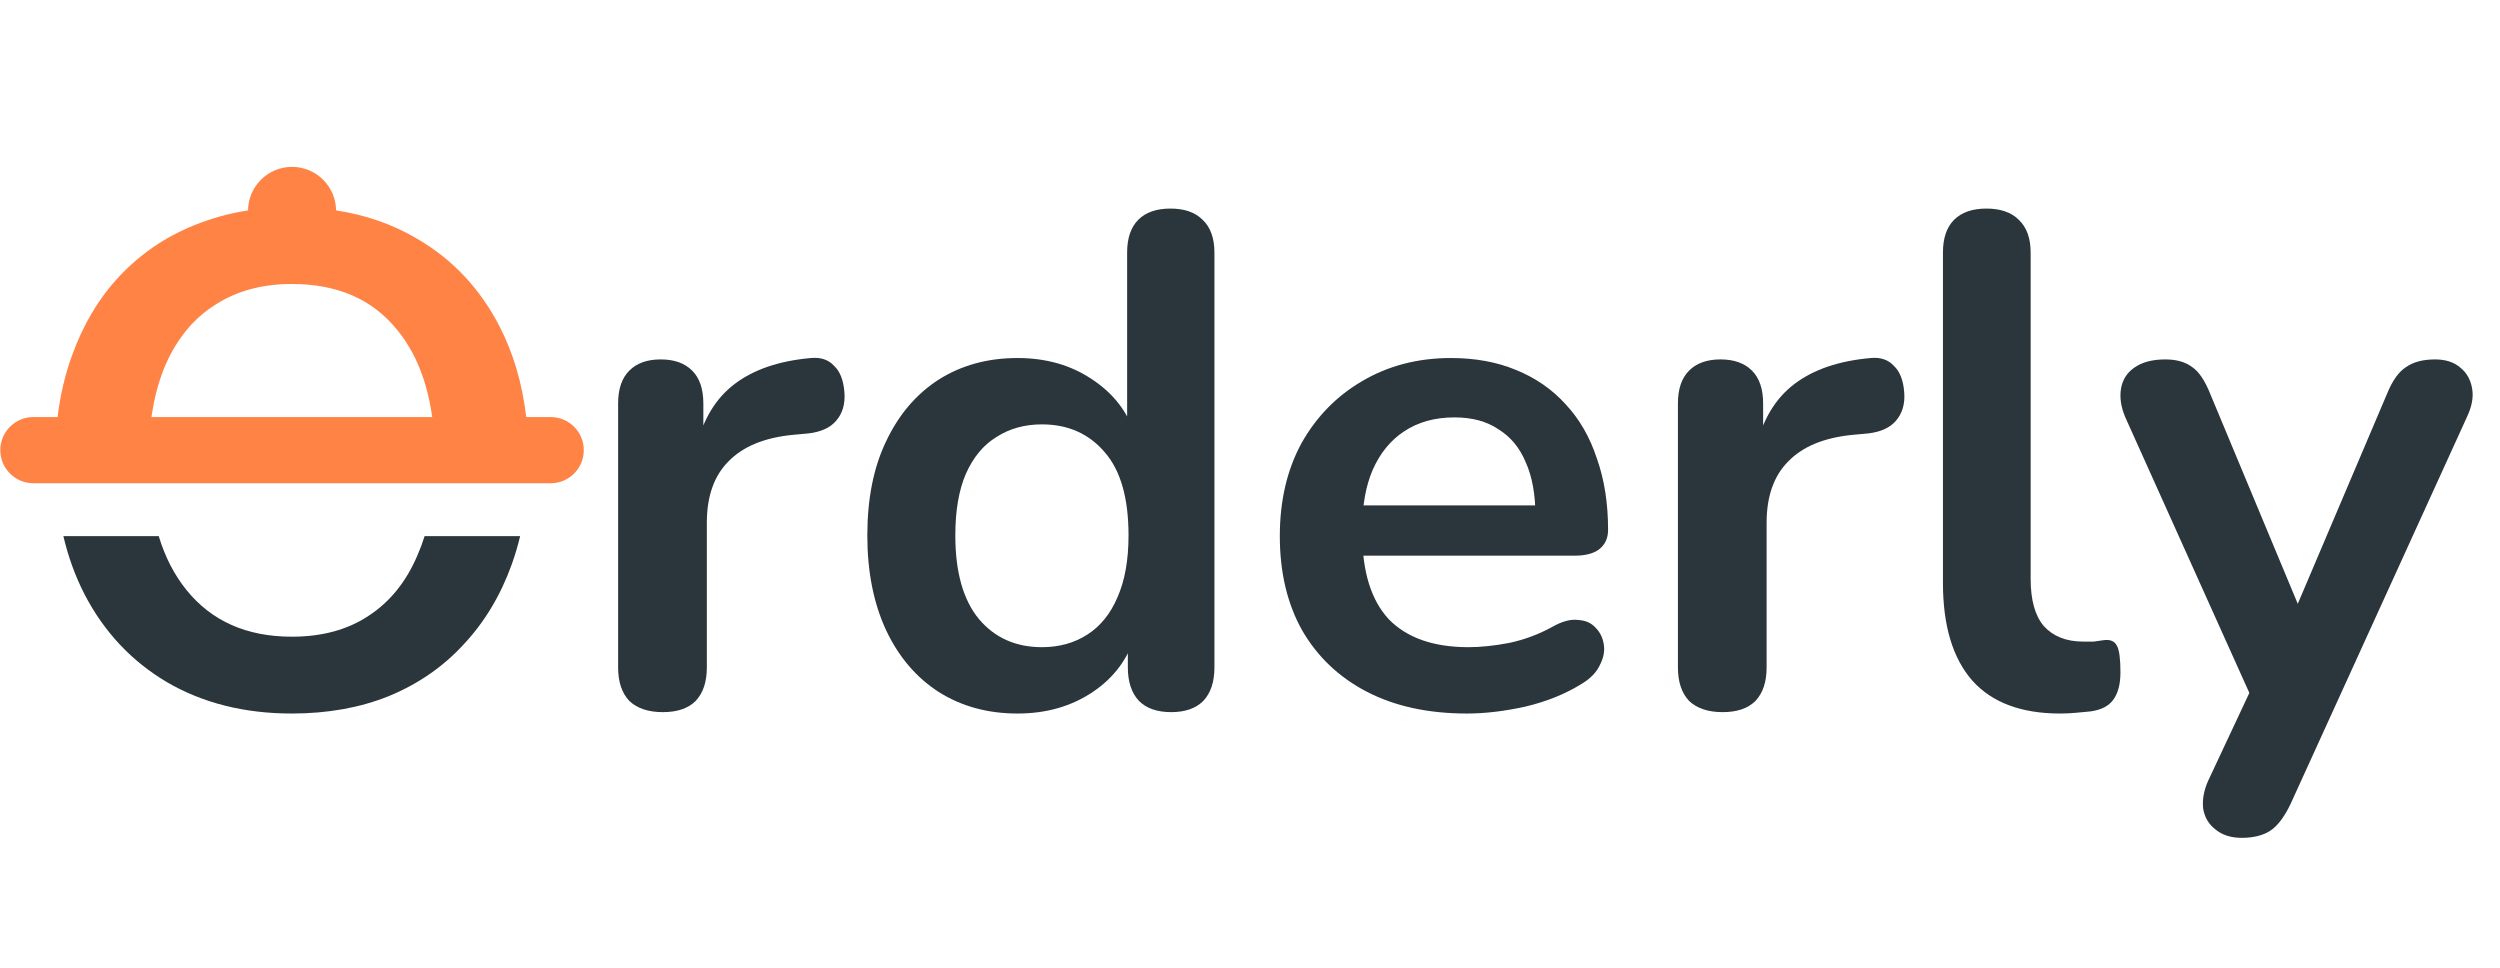
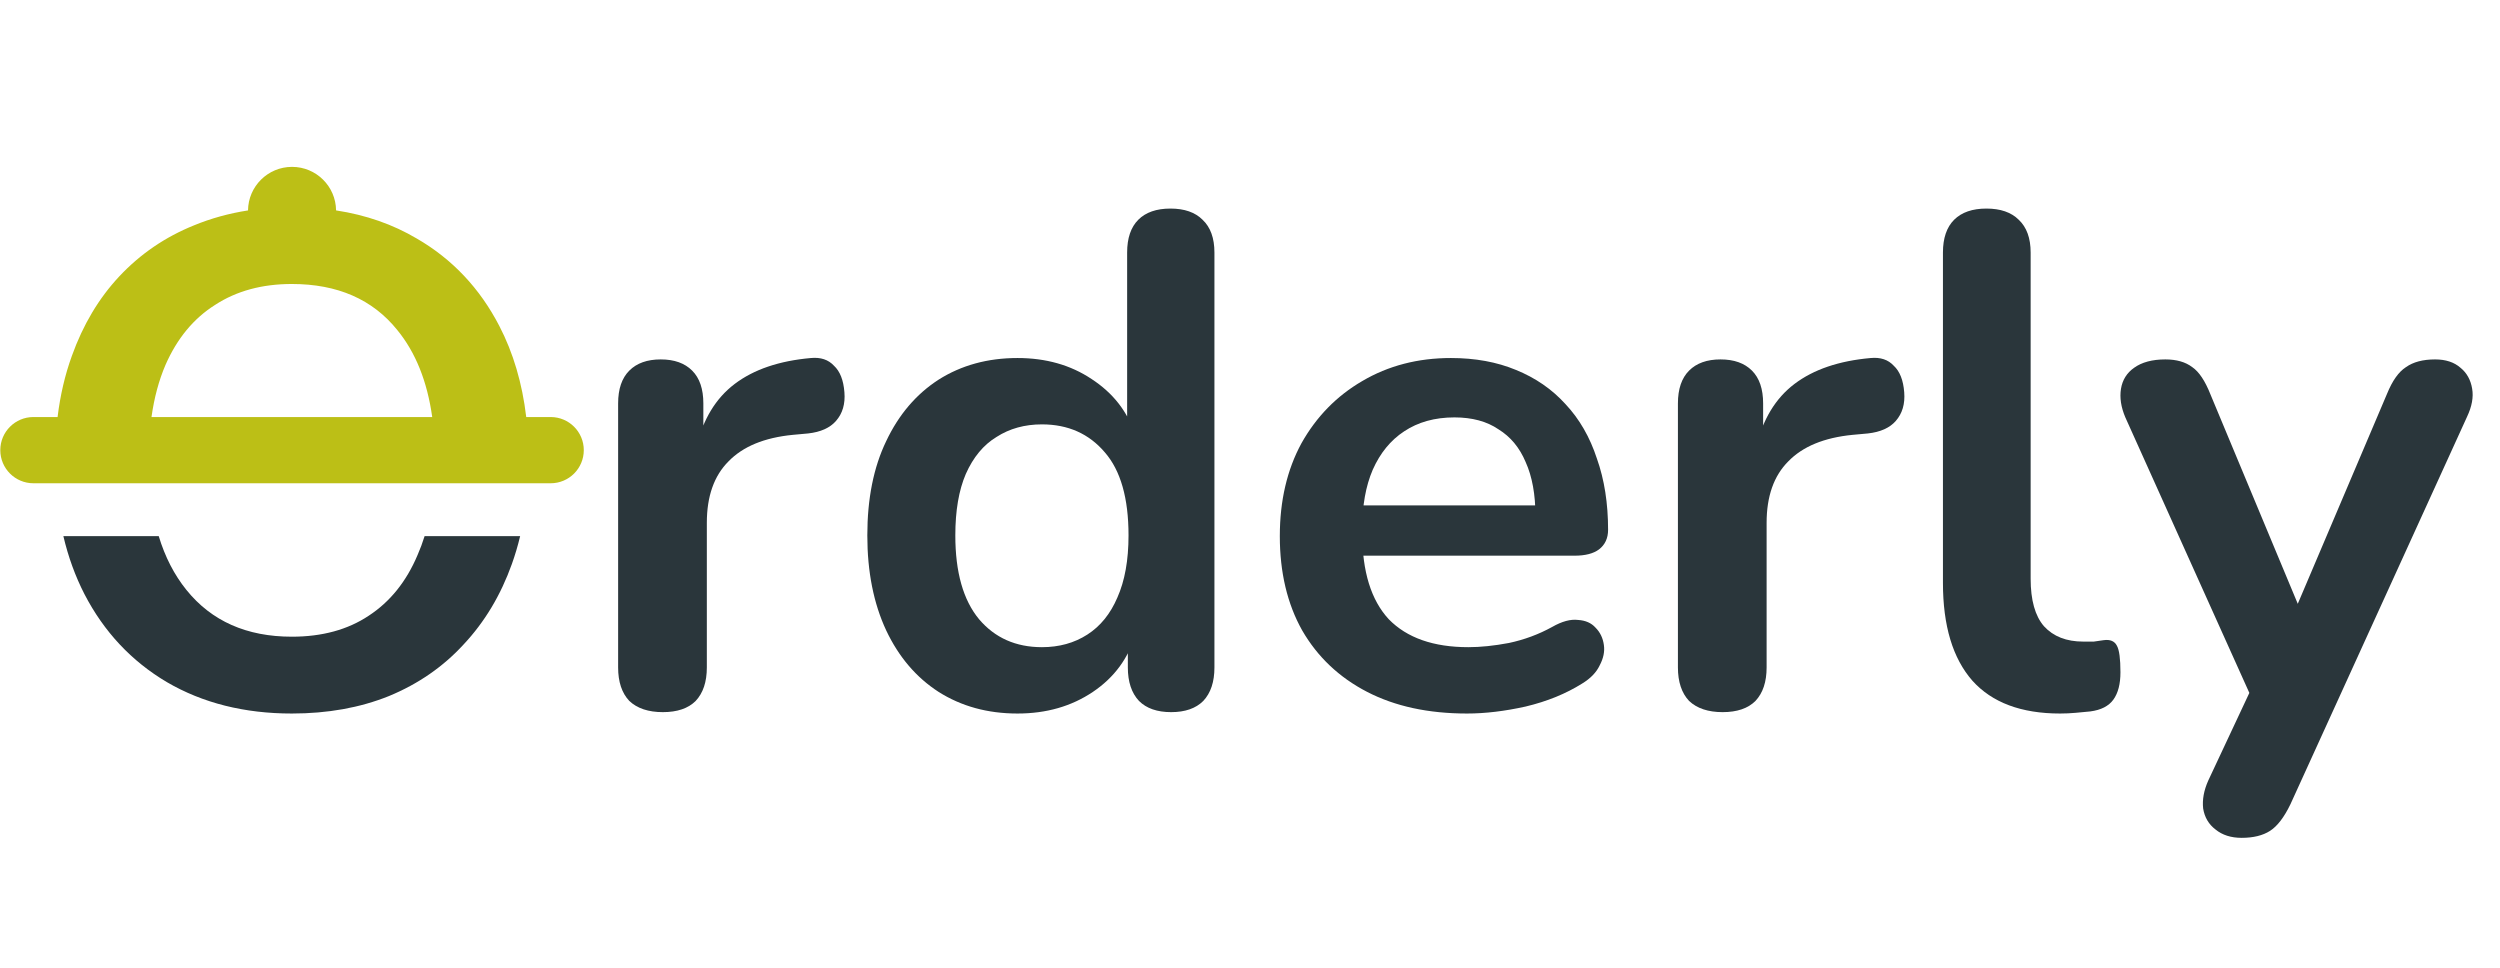
<svg xmlns="http://www.w3.org/2000/svg" width="124" height="48" viewBox="0 0 124 48" fill="none">
  <path d="M111.187 41.557C110.659 41.557 110.226 41.419 109.889 41.142C109.553 40.887 109.348 40.541 109.276 40.102C109.228 39.663 109.312 39.202 109.529 38.717L111.981 33.486V35.287L105.417 20.703C105.201 20.195 105.129 19.721 105.201 19.282C105.273 18.844 105.49 18.497 105.85 18.243C106.235 17.966 106.752 17.827 107.401 17.827C107.954 17.827 108.399 17.954 108.735 18.209C109.072 18.439 109.372 18.89 109.637 19.559L114.505 31.234H113.423L118.4 19.525C118.664 18.878 118.977 18.439 119.337 18.209C119.698 17.954 120.179 17.827 120.78 17.827C121.309 17.827 121.73 17.966 122.042 18.243C122.355 18.497 122.547 18.844 122.619 19.282C122.691 19.698 122.607 20.16 122.367 20.668L113.604 39.894C113.291 40.541 112.954 40.98 112.594 41.211C112.233 41.442 111.764 41.557 111.187 41.557Z" fill="#2A363B" />
  <path d="M102.181 35.391C100.256 35.391 98.806 34.848 97.831 33.763C96.857 32.654 96.37 31.038 96.37 28.913V12.527C96.37 11.811 96.555 11.268 96.926 10.899C97.298 10.53 97.831 10.345 98.527 10.345C99.223 10.345 99.757 10.53 100.128 10.899C100.522 11.268 100.72 11.811 100.72 12.527V28.705C100.72 29.767 100.94 30.553 101.381 31.061C101.845 31.569 102.494 31.823 103.33 31.823C103.515 31.823 103.689 31.823 103.852 31.823C104.014 31.8 104.176 31.777 104.339 31.753C104.664 31.707 104.884 31.8 105 32.031C105.116 32.239 105.174 32.677 105.174 33.347C105.174 33.924 105.058 34.375 104.826 34.698C104.594 35.021 104.211 35.218 103.678 35.287C103.446 35.31 103.202 35.333 102.947 35.356C102.692 35.379 102.436 35.391 102.181 35.391Z" fill="#2A363B" />
  <path d="M85.442 35.322C84.726 35.322 84.172 35.137 83.779 34.767C83.41 34.375 83.225 33.82 83.225 33.105V20.01C83.225 19.294 83.41 18.751 83.779 18.382C84.149 18.012 84.668 17.827 85.338 17.827C86.008 17.827 86.527 18.012 86.897 18.382C87.266 18.751 87.451 19.294 87.451 20.01V22.192H87.105C87.428 20.807 88.063 19.756 89.01 19.04C89.957 18.324 91.216 17.897 92.786 17.758C93.271 17.712 93.652 17.839 93.929 18.139C94.23 18.416 94.403 18.855 94.449 19.456C94.495 20.033 94.356 20.506 94.033 20.876C93.733 21.222 93.271 21.43 92.647 21.499L91.885 21.569C90.477 21.707 89.414 22.146 88.698 22.885C87.982 23.601 87.624 24.617 87.624 25.934V33.105C87.624 33.82 87.44 34.375 87.07 34.767C86.701 35.137 86.158 35.322 85.442 35.322Z" fill="#2A363B" />
  <path d="M72.763 35.391C70.846 35.391 69.195 35.033 67.809 34.317C66.424 33.601 65.35 32.585 64.588 31.268C63.849 29.952 63.479 28.393 63.479 26.592C63.479 24.837 63.837 23.301 64.553 21.984C65.292 20.668 66.297 19.64 67.567 18.901C68.86 18.139 70.327 17.758 71.966 17.758C73.167 17.758 74.241 17.954 75.188 18.347C76.158 18.74 76.978 19.305 77.648 20.044C78.341 20.784 78.86 21.684 79.207 22.747C79.576 23.786 79.761 24.964 79.761 26.28C79.761 26.696 79.611 27.019 79.311 27.25C79.033 27.458 78.629 27.562 78.098 27.562H66.978V25.068H76.712L76.158 25.587C76.158 24.525 75.996 23.636 75.673 22.92C75.373 22.204 74.922 21.661 74.322 21.292C73.745 20.899 73.017 20.703 72.14 20.703C71.17 20.703 70.338 20.934 69.645 21.395C68.976 21.834 68.456 22.469 68.087 23.301C67.74 24.109 67.567 25.079 67.567 26.211V26.453C67.567 28.347 68.006 29.767 68.883 30.714C69.784 31.638 71.1 32.1 72.832 32.1C73.433 32.1 74.103 32.031 74.842 31.892C75.604 31.73 76.32 31.465 76.99 31.095C77.475 30.818 77.902 30.703 78.271 30.749C78.641 30.772 78.93 30.899 79.137 31.13C79.368 31.361 79.507 31.65 79.553 31.996C79.599 32.319 79.53 32.654 79.345 33.001C79.183 33.347 78.895 33.647 78.479 33.901C77.671 34.409 76.736 34.79 75.673 35.044C74.634 35.275 73.664 35.391 72.763 35.391Z" fill="#2A363B" />
  <path d="M50.467 35.391C48.989 35.391 47.684 35.033 46.553 34.317C45.444 33.601 44.578 32.585 43.955 31.268C43.331 29.929 43.019 28.359 43.019 26.557C43.019 24.733 43.331 23.174 43.955 21.881C44.578 20.564 45.444 19.548 46.553 18.832C47.684 18.116 48.989 17.758 50.467 17.758C51.876 17.758 53.1 18.105 54.139 18.797C55.202 19.49 55.918 20.402 56.287 21.534H55.906V12.527C55.906 11.811 56.091 11.268 56.46 10.899C56.83 10.53 57.361 10.345 58.054 10.345C58.747 10.345 59.278 10.53 59.647 10.899C60.04 11.268 60.236 11.811 60.236 12.527V33.105C60.236 33.82 60.052 34.375 59.682 34.767C59.313 35.137 58.781 35.322 58.089 35.322C57.396 35.322 56.864 35.137 56.495 34.767C56.126 34.375 55.941 33.82 55.941 33.105V30.402L56.322 31.442C55.975 32.643 55.271 33.601 54.209 34.317C53.146 35.033 51.899 35.391 50.467 35.391ZM51.68 32.1C52.534 32.1 53.285 31.892 53.931 31.476C54.578 31.061 55.075 30.449 55.421 29.64C55.791 28.809 55.975 27.781 55.975 26.557C55.975 24.71 55.583 23.335 54.798 22.435C54.012 21.511 52.973 21.049 51.68 21.049C50.825 21.049 50.075 21.257 49.428 21.673C48.781 22.065 48.273 22.677 47.904 23.509C47.557 24.317 47.384 25.333 47.384 26.557C47.384 28.382 47.777 29.767 48.562 30.714C49.347 31.638 50.386 32.1 51.68 32.1Z" fill="#2A363B" />
  <path d="M32.877 35.322C32.161 35.322 31.606 35.137 31.214 34.767C30.844 34.375 30.659 33.82 30.659 33.105V20.01C30.659 19.294 30.844 18.751 31.214 18.382C31.583 18.012 32.103 17.827 32.773 17.827C33.442 17.827 33.962 18.012 34.331 18.382C34.701 18.751 34.886 19.294 34.886 20.01V22.192H34.539C34.863 20.807 35.498 19.756 36.445 19.04C37.392 18.324 38.65 17.897 40.221 17.758C40.706 17.712 41.087 17.839 41.364 18.139C41.664 18.416 41.837 18.855 41.883 19.456C41.93 20.033 41.791 20.506 41.468 20.876C41.167 21.222 40.706 21.43 40.082 21.499L39.32 21.569C37.911 21.707 36.849 22.146 36.133 22.885C35.417 23.601 35.059 24.617 35.059 25.934V33.105C35.059 33.82 34.874 34.375 34.505 34.767C34.135 35.137 33.592 35.322 32.877 35.322Z" fill="#2A363B" />
  <path fill-rule="evenodd" clip-rule="evenodd" d="M3.143 26.592C3.385 27.621 3.733 28.58 4.188 29.467C5.157 31.338 6.52 32.793 8.275 33.832C10.054 34.871 12.12 35.391 14.476 35.391C16.255 35.391 17.86 35.102 19.291 34.525C20.746 33.924 21.982 33.07 22.998 31.961C24.037 30.853 24.834 29.525 25.388 27.977C25.548 27.531 25.685 27.069 25.799 26.592L21.06 26.592C20.959 26.917 20.843 27.229 20.712 27.527C20.157 28.843 19.349 29.848 18.287 30.541C17.247 31.234 15.977 31.58 14.476 31.58C12.236 31.58 10.492 30.807 9.245 29.259C8.642 28.511 8.185 27.622 7.873 26.592L3.143 26.592Z" fill="#2A363B" />
-   <path fill-rule="evenodd" clip-rule="evenodd" d="M20.677 11.834C19.485 11.128 18.149 10.662 16.669 10.436C16.656 9.241 15.683 8.277 14.485 8.277C13.287 8.277 12.314 9.242 12.302 10.437C11.357 10.584 10.465 10.83 9.626 11.176C8.194 11.754 6.959 12.597 5.92 13.705C4.903 14.79 4.118 16.107 3.564 17.654C3.224 18.59 2.988 19.601 2.856 20.685H1.658C0.751 20.685 0.015 21.42 0.015 22.327C0.015 23.235 0.751 23.97 1.658 23.97L27.313 23.97C28.22 23.97 28.956 23.235 28.956 22.327C28.956 21.42 28.22 20.685 27.313 20.685H26.101C25.903 19.007 25.458 17.5 24.765 16.165C23.795 14.294 22.432 12.851 20.677 11.834ZM21.438 20.685C21.191 18.918 20.614 17.48 19.707 16.372C18.483 14.848 16.739 14.086 14.476 14.086C12.998 14.086 11.728 14.432 10.666 15.125C9.603 15.795 8.783 16.788 8.206 18.105C7.879 18.868 7.648 19.728 7.514 20.685L21.438 20.685Z" fill="#FF8345" />
+   <path fill-rule="evenodd" clip-rule="evenodd" d="M20.677 11.834C19.485 11.128 18.149 10.662 16.669 10.436C16.656 9.241 15.683 8.277 14.485 8.277C13.287 8.277 12.314 9.242 12.302 10.437C11.357 10.584 10.465 10.83 9.626 11.176C8.194 11.754 6.959 12.597 5.92 13.705C4.903 14.79 4.118 16.107 3.564 17.654C3.224 18.59 2.988 19.601 2.856 20.685H1.658C0.751 20.685 0.015 21.42 0.015 22.327C0.015 23.235 0.751 23.97 1.658 23.97L27.313 23.97C28.22 23.97 28.956 23.235 28.956 22.327C28.956 21.42 28.22 20.685 27.313 20.685H26.101C25.903 19.007 25.458 17.5 24.765 16.165C23.795 14.294 22.432 12.851 20.677 11.834ZM21.438 20.685C21.191 18.918 20.614 17.48 19.707 16.372C18.483 14.848 16.739 14.086 14.476 14.086C12.998 14.086 11.728 14.432 10.666 15.125C9.603 15.795 8.783 16.788 8.206 18.105C7.879 18.868 7.648 19.728 7.514 20.685L21.438 20.685Z" fill="#BCBF16" />
</svg>
